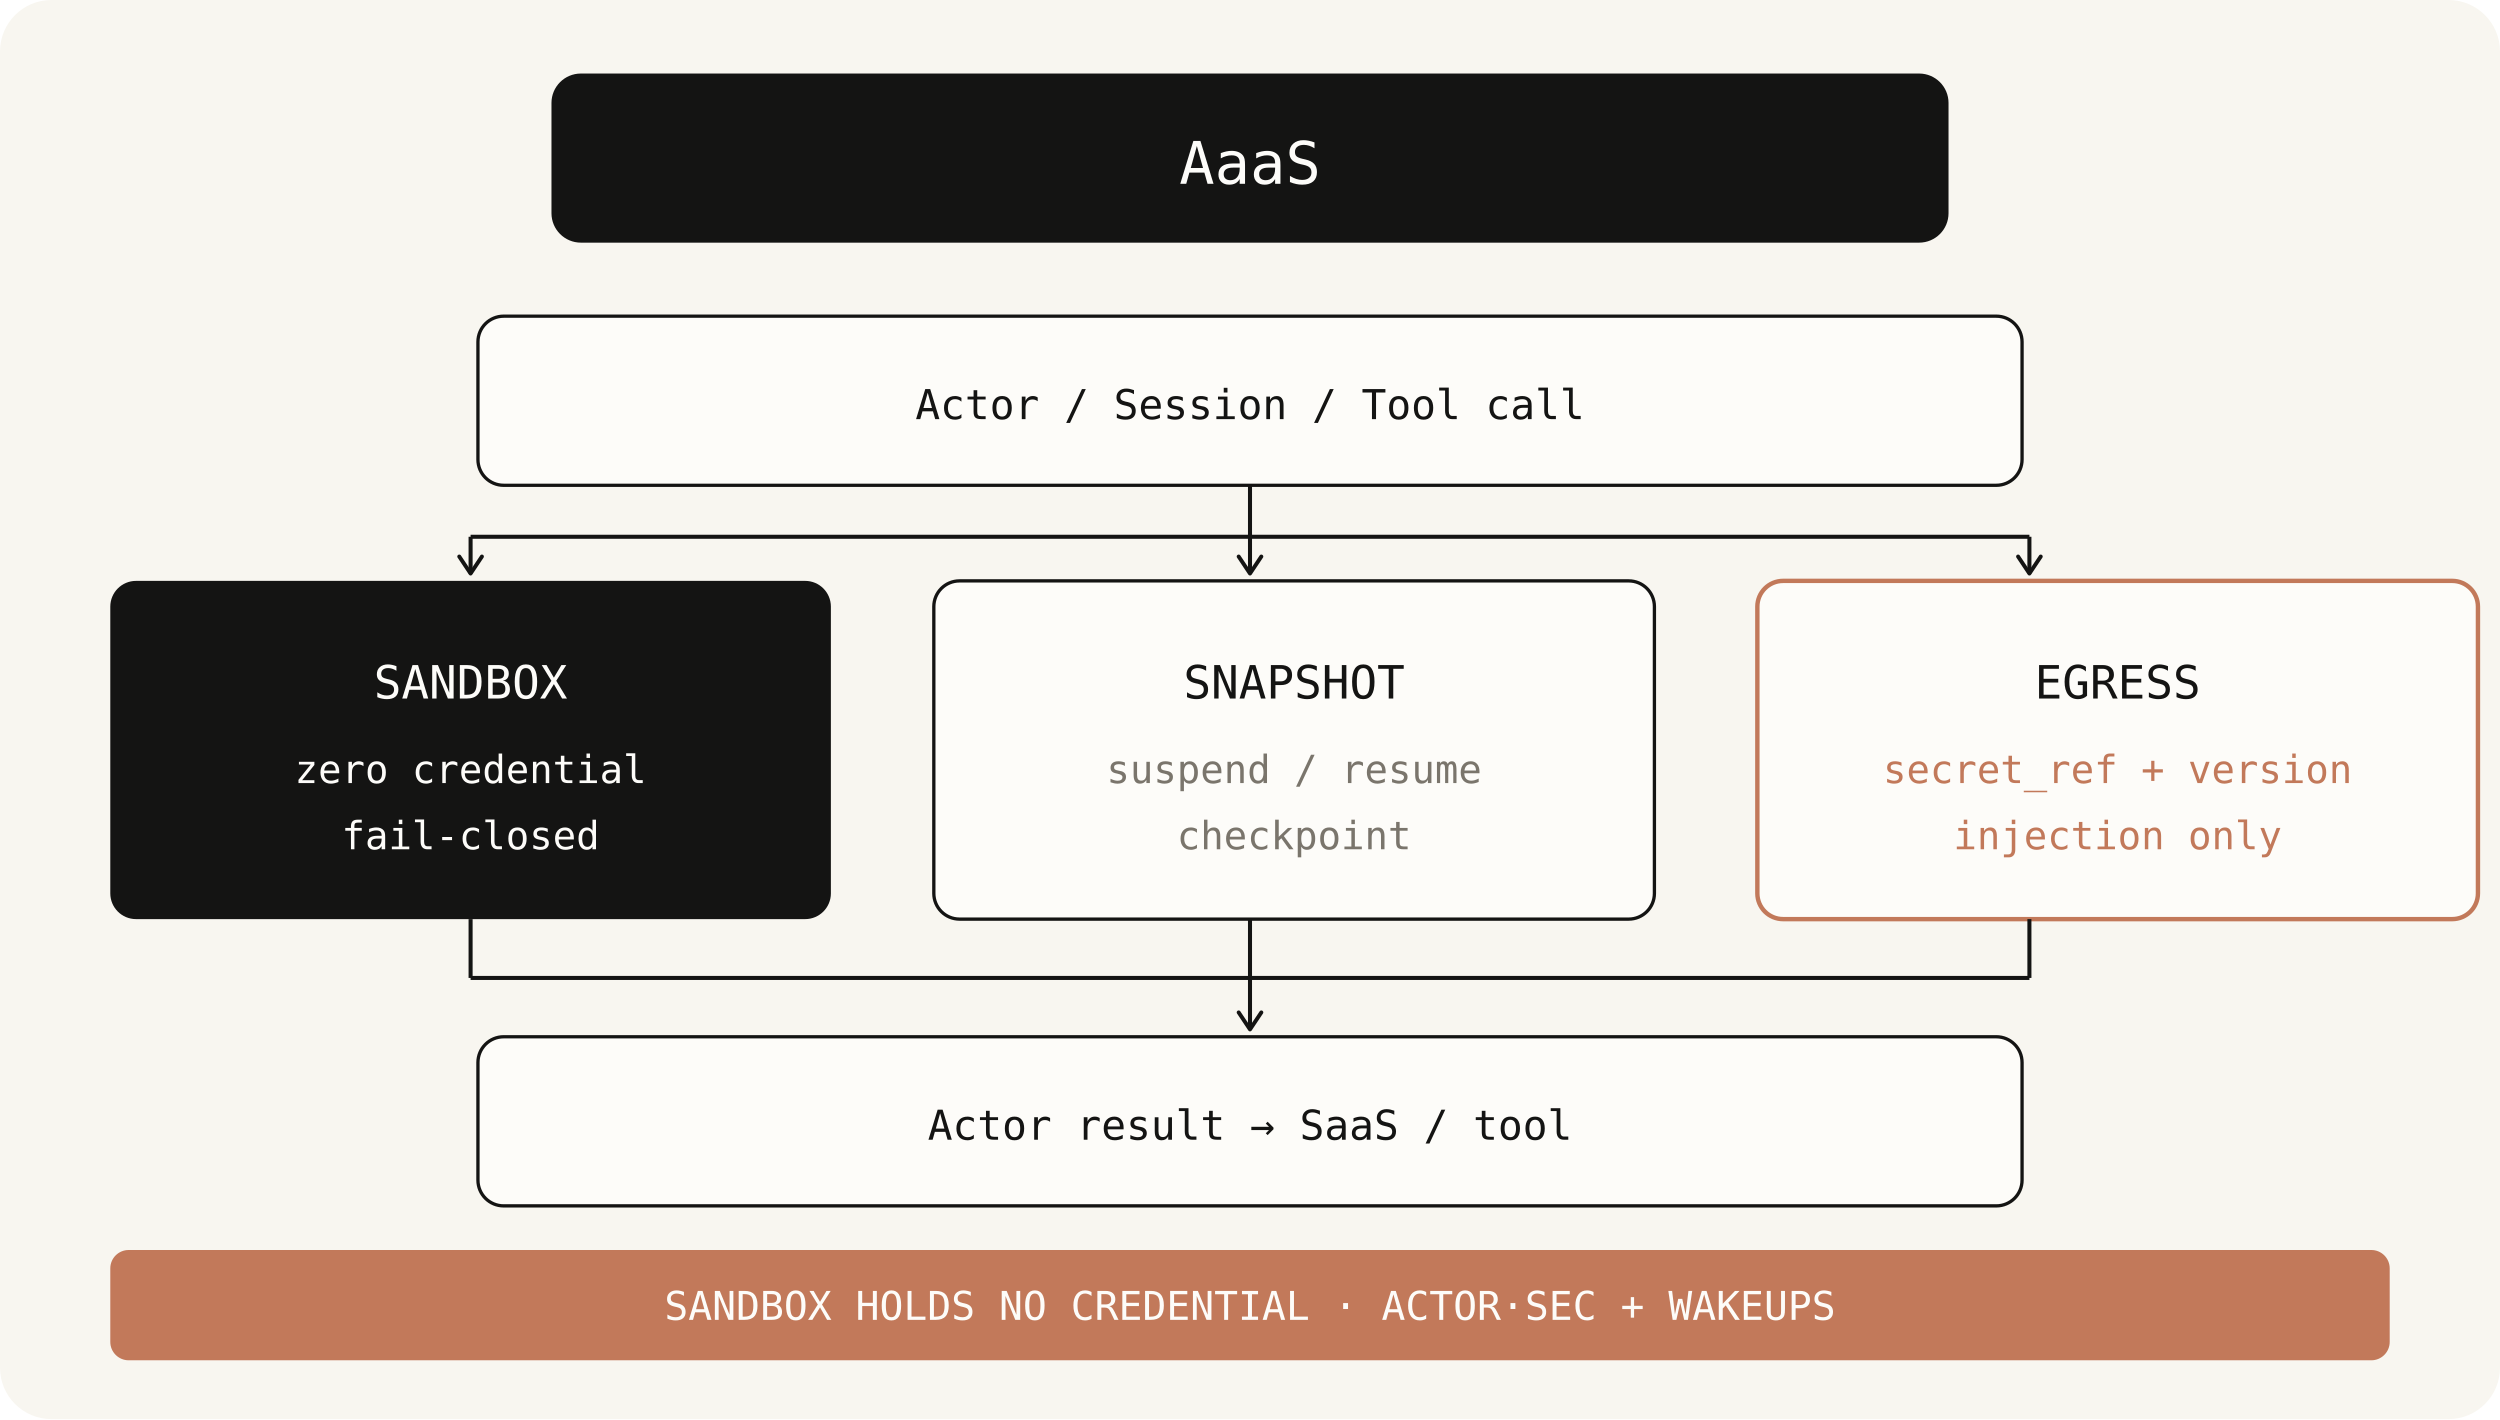
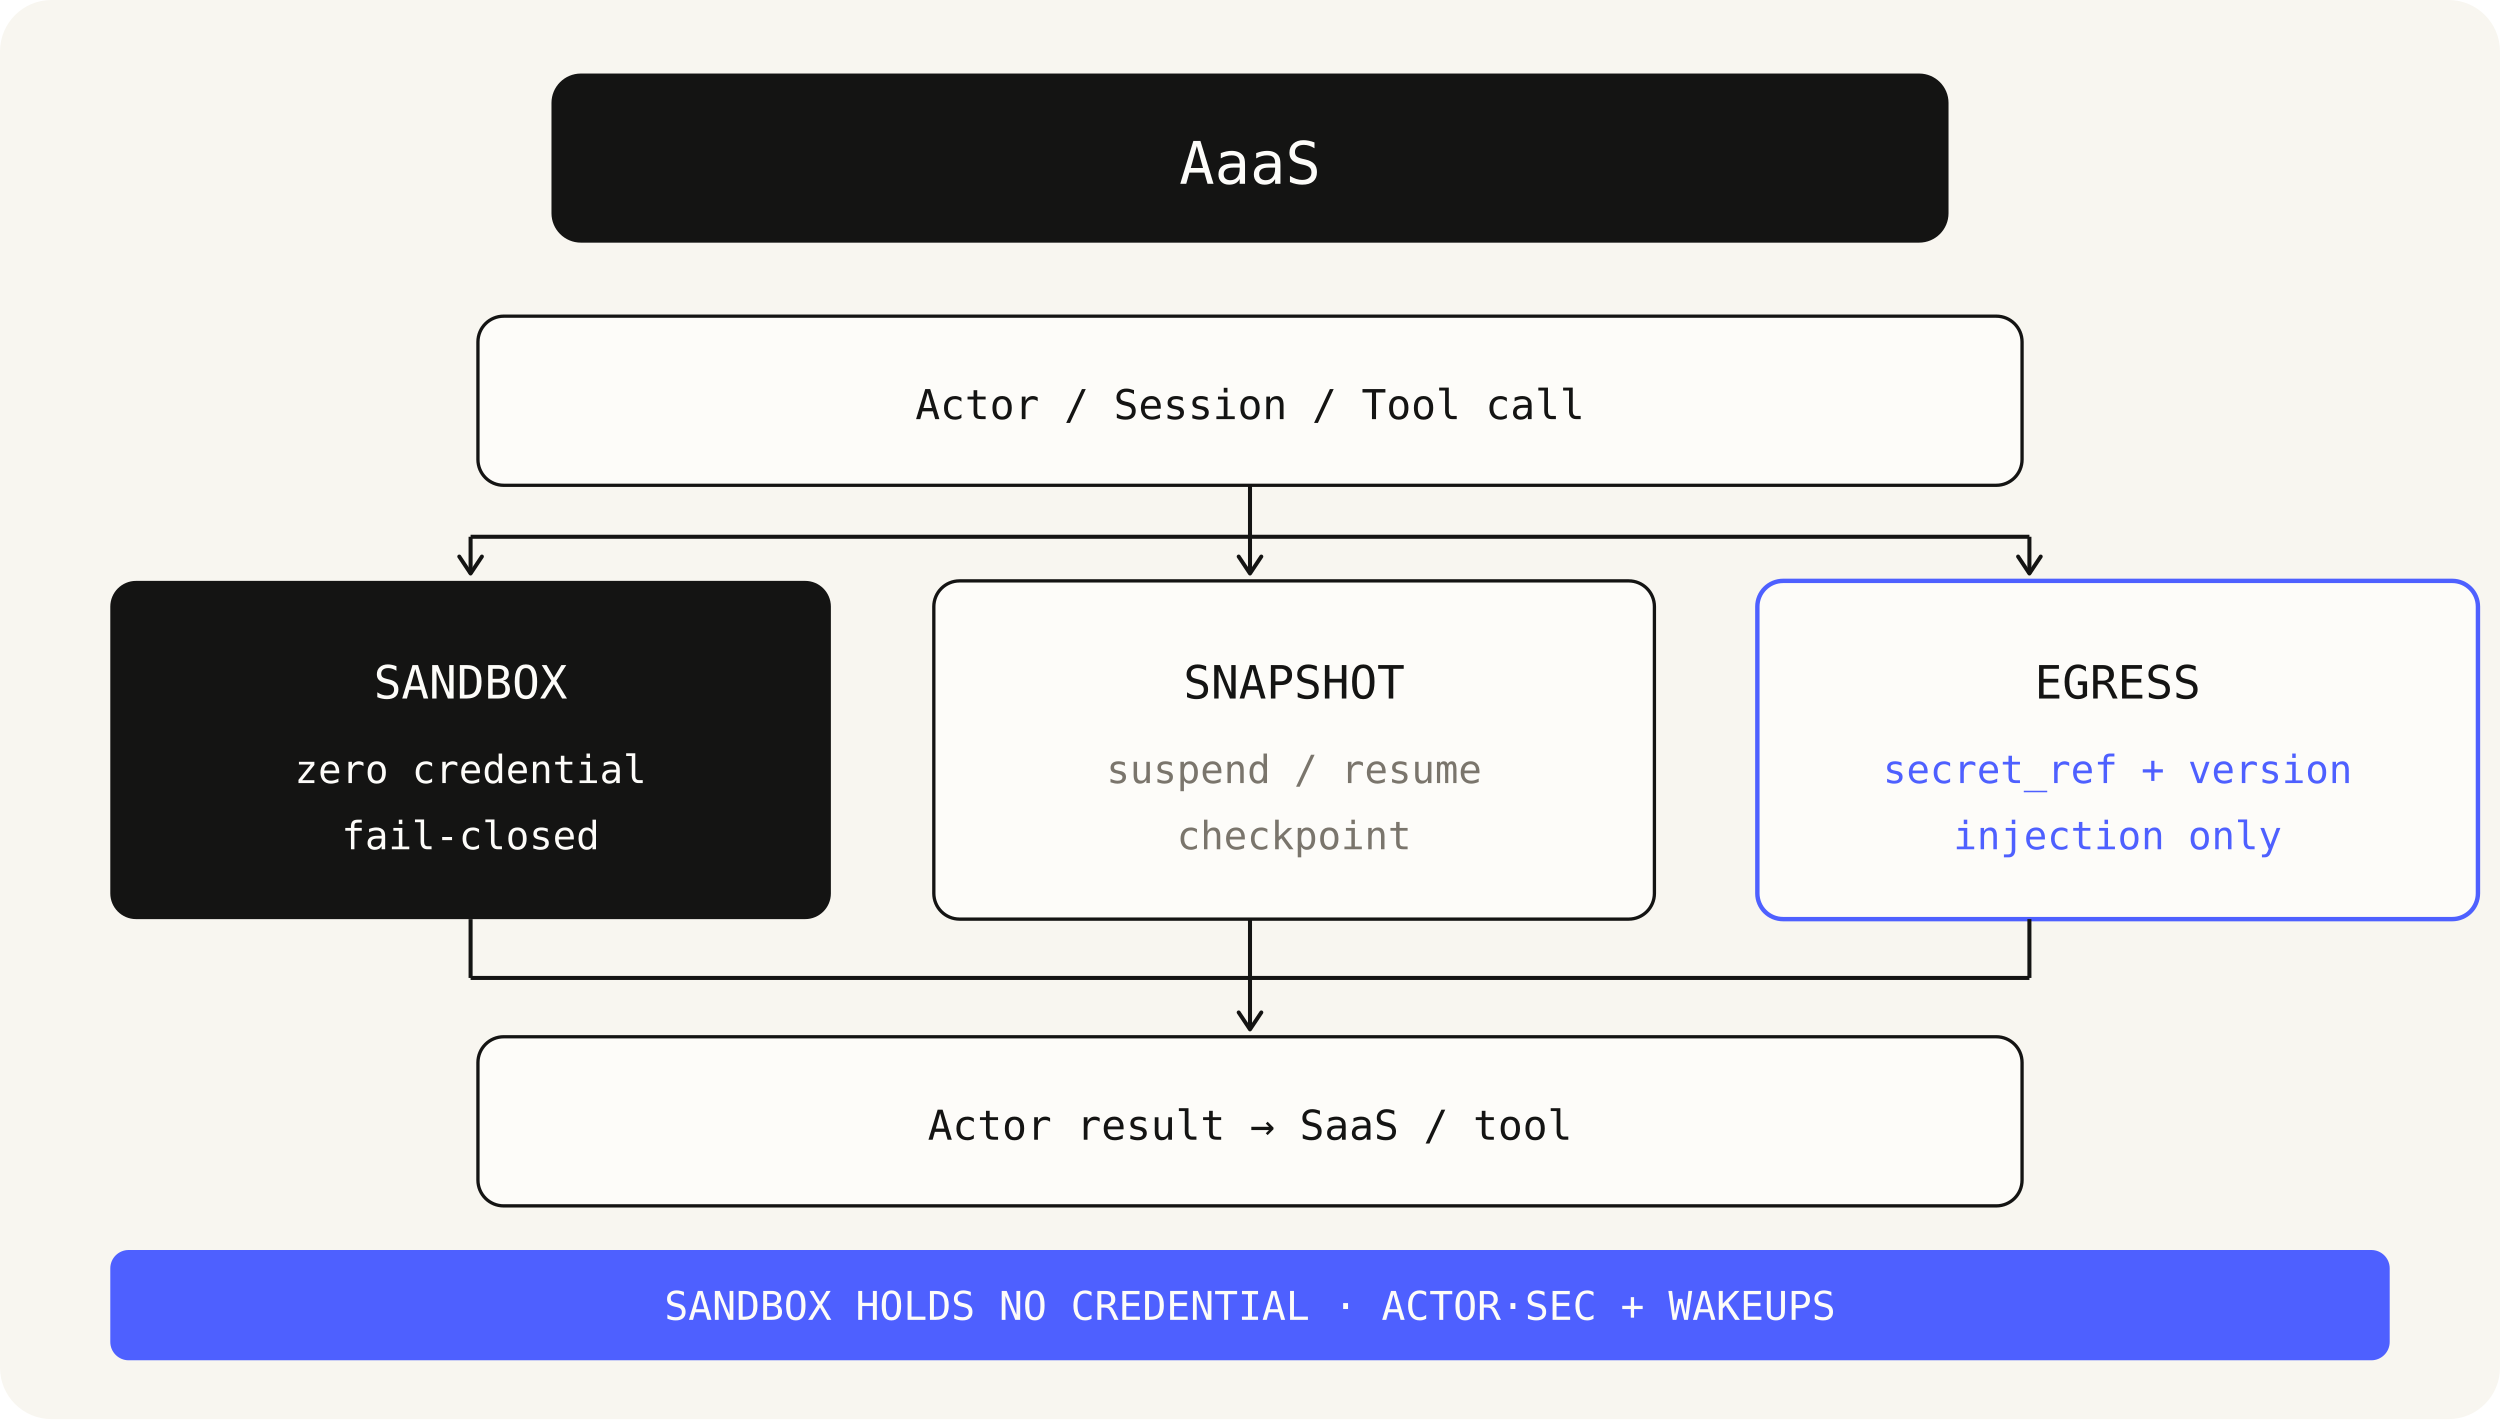
<svg xmlns="http://www.w3.org/2000/svg" viewBox="0 0 680 386" width="680" height="386" role="img">
  <defs>
    <marker id="arw" viewBox="0 0 10 10" refX="8" refY="5" markerWidth="7" markerHeight="7" orient="auto-start-reverse">
      <path d="M2 1L8 5L2 9" fill="none" stroke="#141413" stroke-width="1.4" stroke-linecap="round" stroke-linejoin="round" />
    </marker>
  </defs>
  <rect x="0" y="0" width="680" height="386" rx="14" fill="#F8F6F0" />
  <g font-family="Menlo, SFMono-Regular, Consolas, monospace">
    <rect x="150" y="20" width="380" height="46" rx="8" fill="#141413" />
    <text x="340" y="50" font-size="16" fill="#FDFCF9" text-anchor="middle">AaaS</text>
    <rect x="130" y="86" width="420" height="46" rx="7" fill="#FDFCF9" stroke="#141413" stroke-width="0.9" />
    <text x="340" y="114" font-size="11.2" fill="#141413" text-anchor="middle">Actor / Session / Tool call</text>
    <path d="M340 132 L340 146 M128 146 L552 146" fill="none" stroke="#141413" stroke-width="1.1" />
    <path d="M128 146 L128 156" fill="none" stroke="#141413" stroke-width="1.1" marker-end="url(#arw)" />
    <path d="M340 146 L340 156" fill="none" stroke="#141413" stroke-width="1.1" marker-end="url(#arw)" />
    <path d="M552 146 L552 156" fill="none" stroke="#141413" stroke-width="1.1" marker-end="url(#arw)" />
    <rect x="30" y="158" width="196" height="92" rx="7" fill="#141413" />
    <text x="128" y="190" font-size="12.5" fill="#FDFCF9" text-anchor="middle">SANDBOX</text>
    <text x="128" y="213" font-size="10.6" fill="#FDFCF9" text-anchor="middle">zero credential</text>
    <text x="128" y="231" font-size="10.6" fill="#FDFCF9" text-anchor="middle">fail-closed</text>
    <rect x="254" y="158" width="196" height="92" rx="7" fill="#FDFCF9" stroke="#141413" stroke-width="0.9" />
    <text x="352" y="190" font-size="12.5" fill="#141413" text-anchor="middle">SNAPSHOT</text>
    <text x="352" y="213" font-size="10.6" fill="#7A756C" text-anchor="middle">suspend / resume</text>
    <text x="352" y="231" font-size="10.6" fill="#7A756C" text-anchor="middle">checkpoint</text>
-     <rect x="478" y="158" width="196" height="92" rx="7" fill="#FDFCF9" stroke="#C2795A" stroke-width="1.2" />
+     <rect x="478" y="158" width="196" height="92" rx="7" fill="#FDFCF9" stroke="#4E60FF" stroke-width="1.2" />
    <text x="576" y="190" font-size="12.5" fill="#141413" text-anchor="middle">EGRESS</text>
-     <text x="576" y="213" font-size="10.6" fill="#C2795A" text-anchor="middle">secret_ref + version</text>
-     <text x="576" y="231" font-size="10.6" fill="#C2795A" text-anchor="middle">injection only</text>
+     <text x="576" y="213" font-size="10.6" fill="#4E60FF" text-anchor="middle">secret_ref + version</text>
+     <text x="576" y="231" font-size="10.6" fill="#4E60FF" text-anchor="middle">injection only</text>
    <path d="M128 250 L128 266 M340 250 L340 266 M552 250 L552 266 M128 266 L552 266" fill="none" stroke="#141413" stroke-width="1.1" />
    <path d="M340 266 L340 280" fill="none" stroke="#141413" stroke-width="1.1" marker-end="url(#arw)" />
    <rect x="130" y="282" width="420" height="46" rx="7" fill="#FDFCF9" stroke="#141413" stroke-width="0.9" />
    <text x="340" y="310" font-size="11.2" fill="#141413" text-anchor="middle">Actor result → SaaS / tool</text>
-     <rect x="30" y="340" width="620" height="30" rx="5" fill="#C2795A" />
+     <rect x="30" y="340" width="620" height="30" rx="5" fill="#4E60FF" />
    <text x="340" y="359" font-size="10.8" fill="#FDFCF9" text-anchor="middle">SANDBOX HOLDS NO CREDENTIAL · ACTOR·SEC + WAKEUPS</text>
  </g>
</svg>
